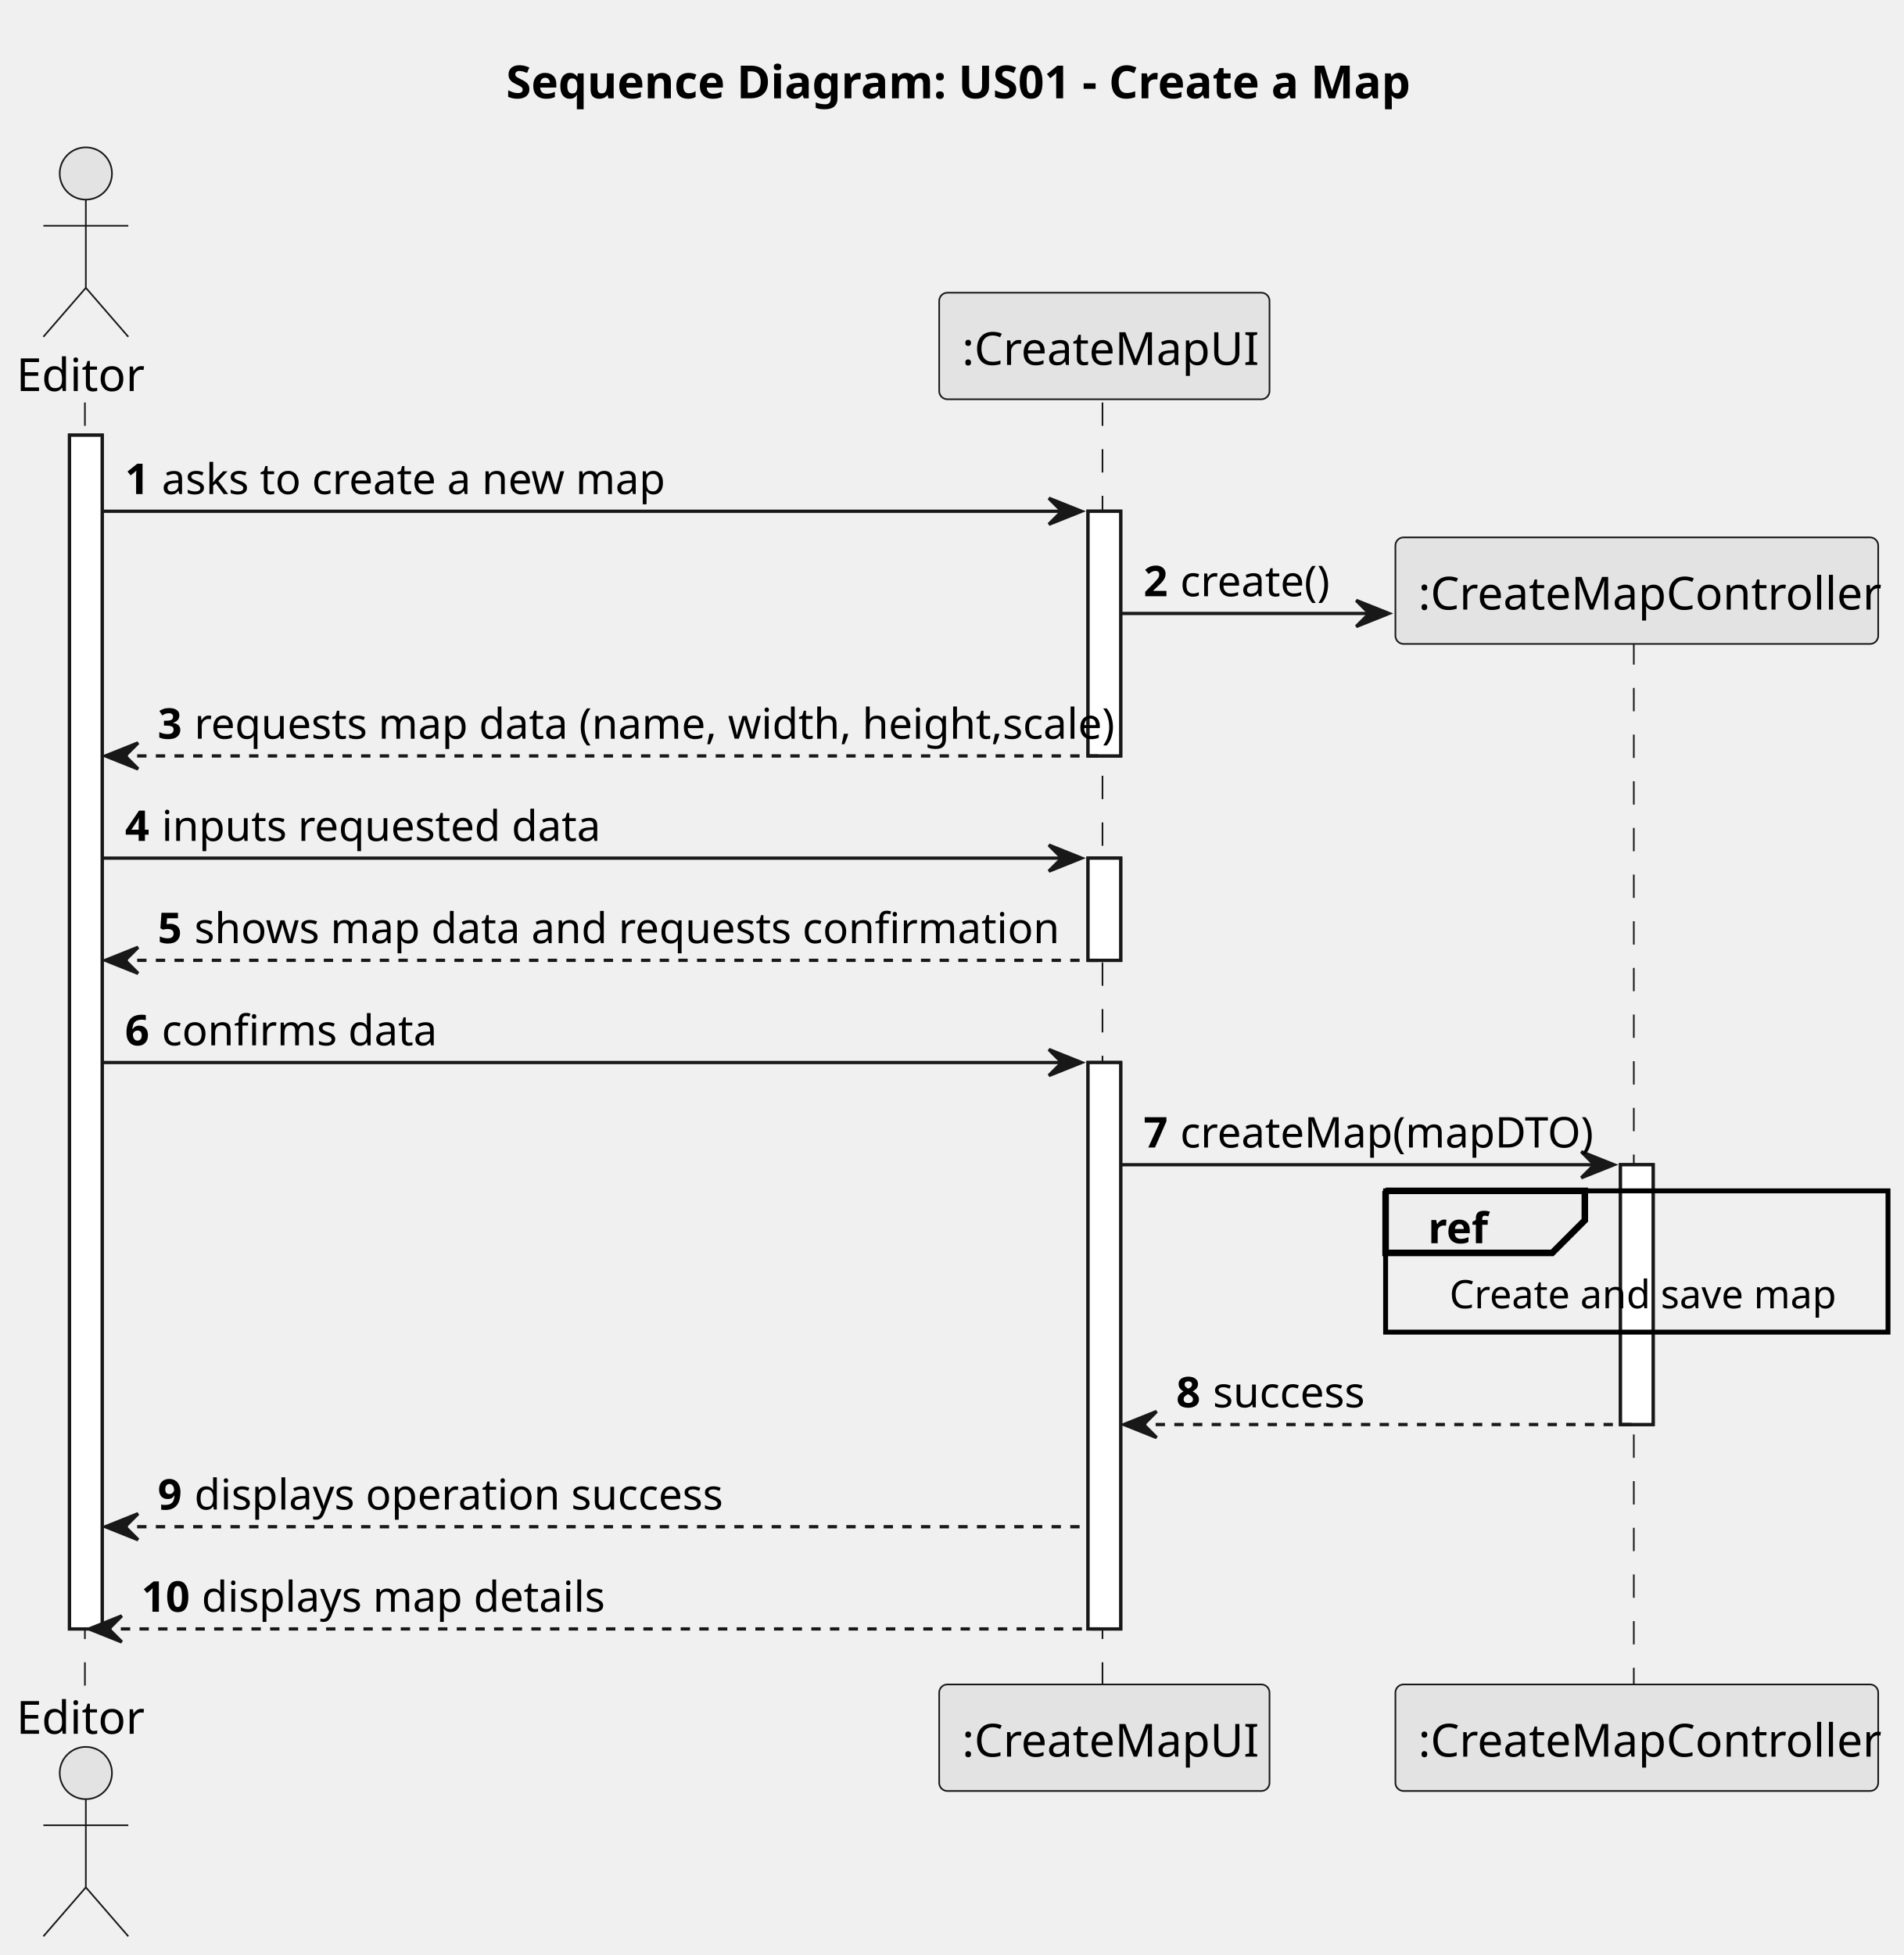
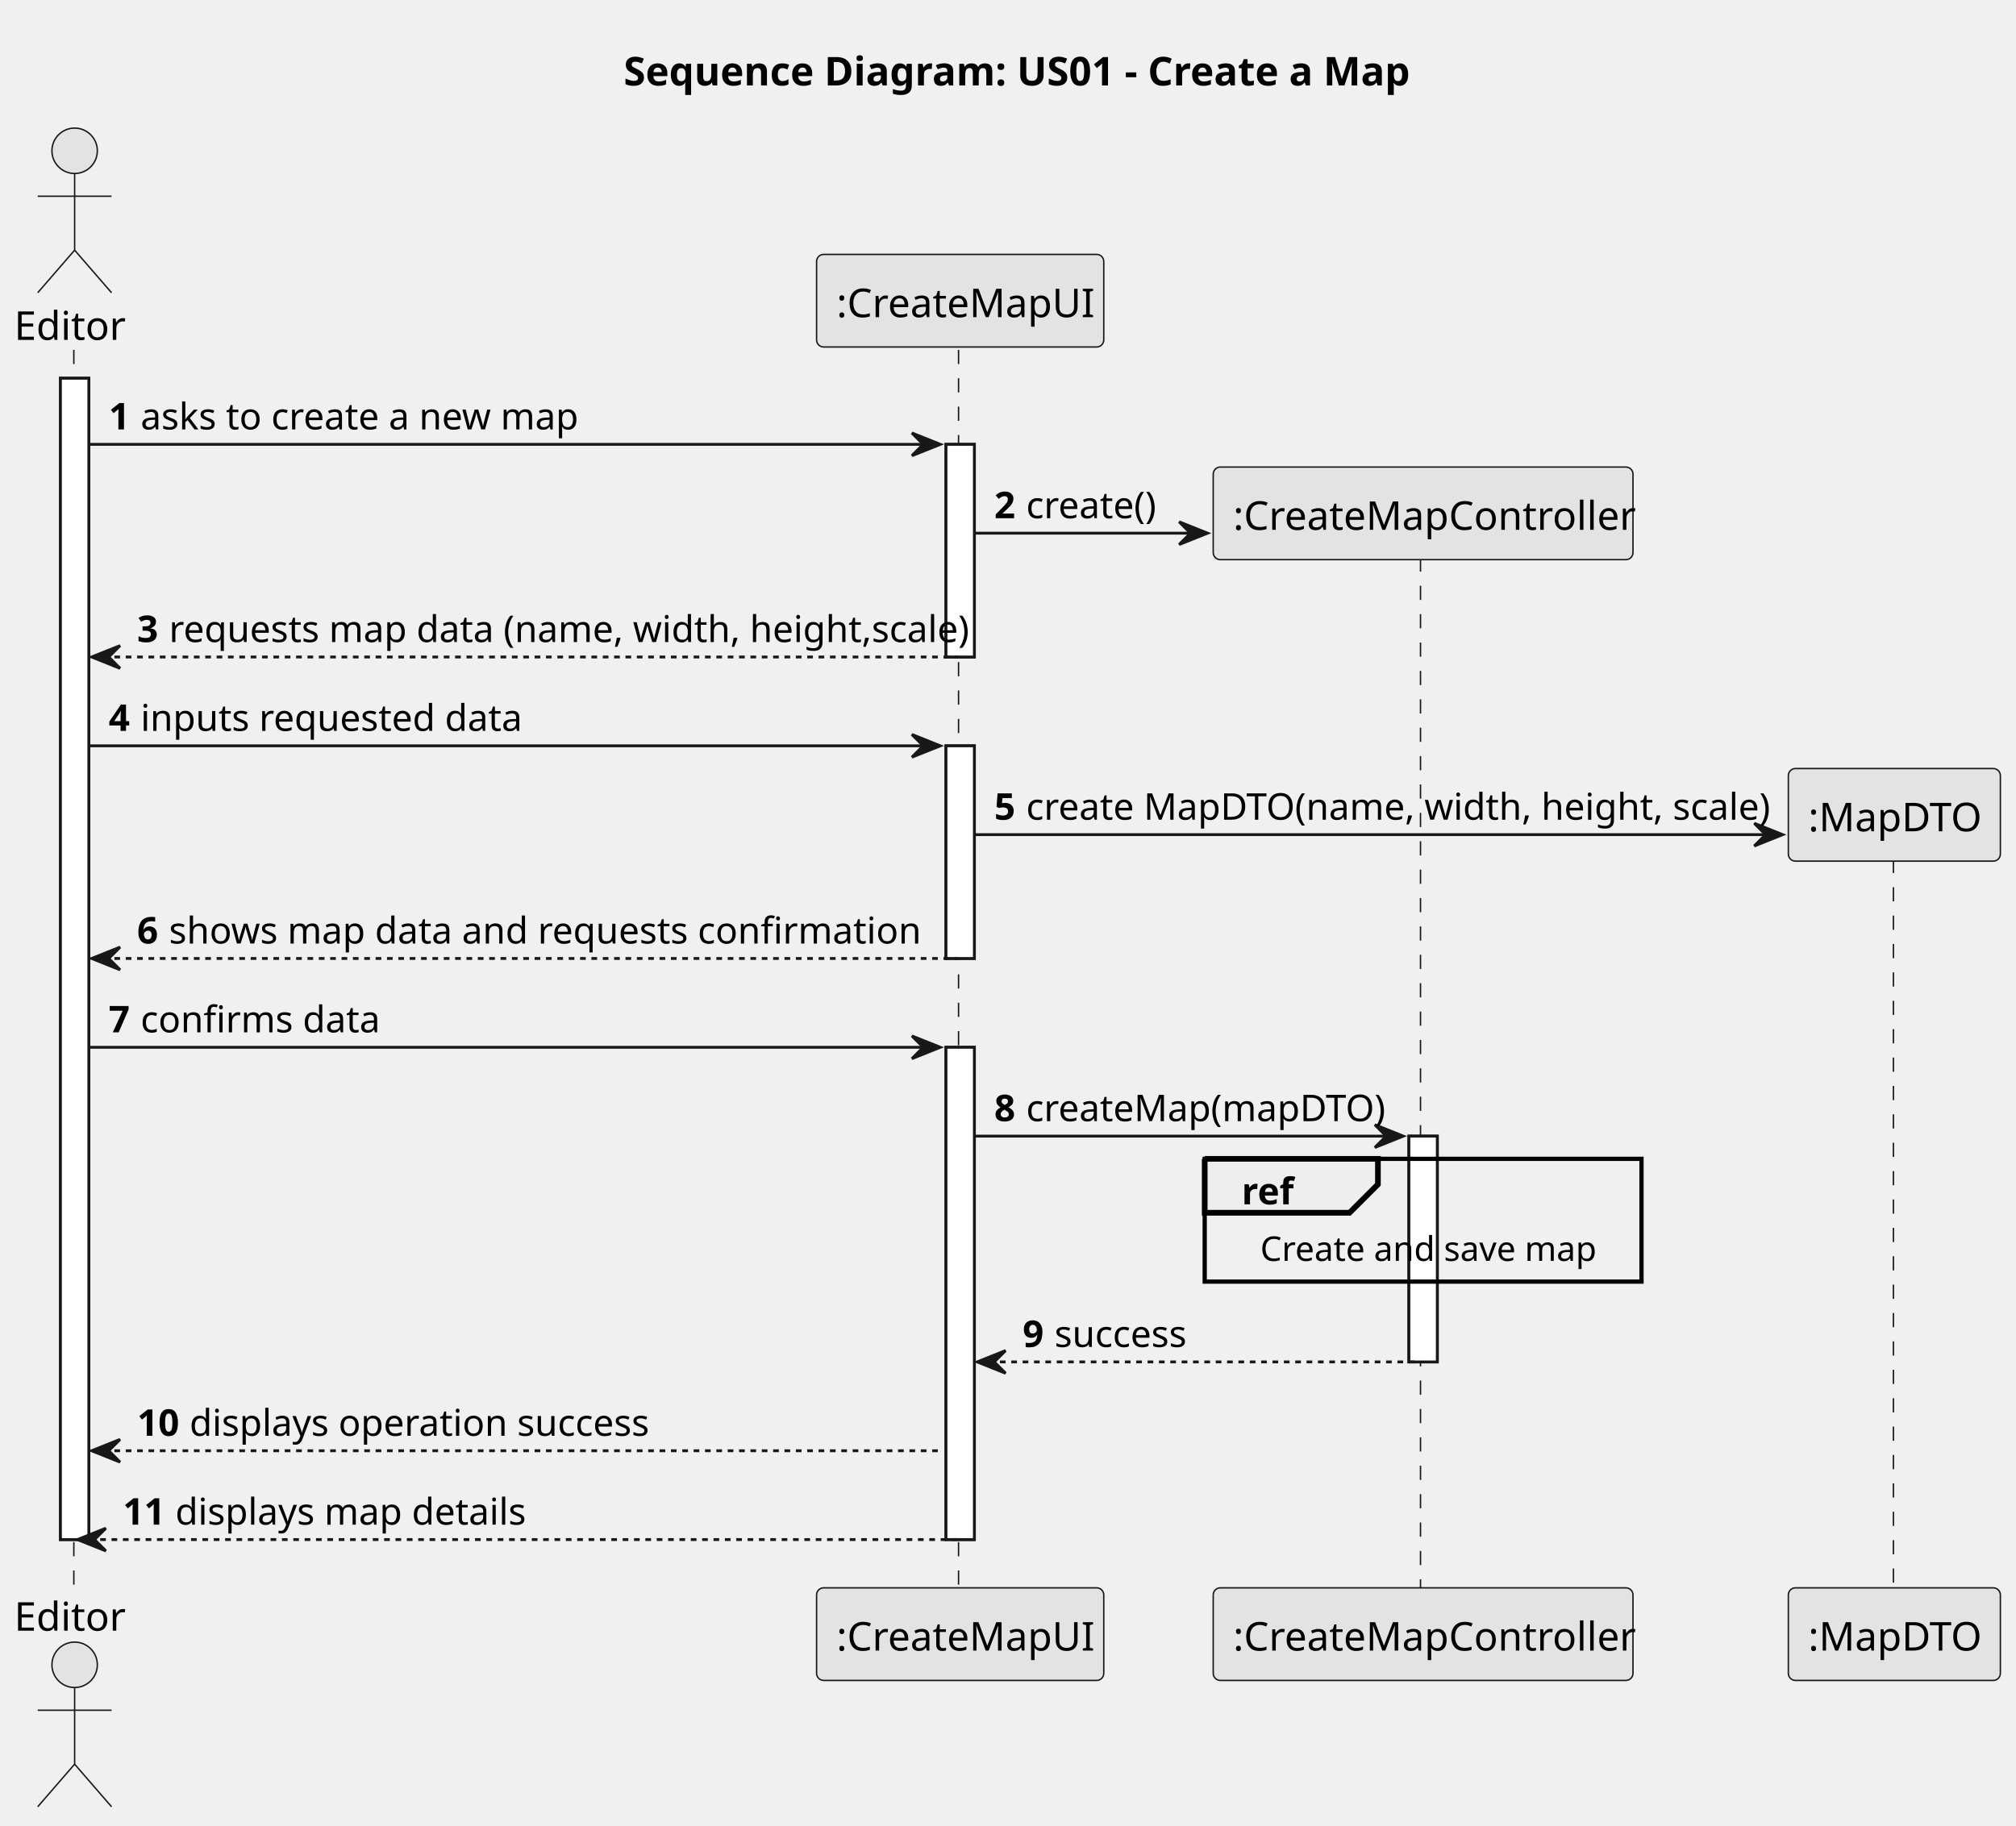
- <svg xmlns="http://www.w3.org/2000/svg" contentStyleType="text/css" height="419.3px" preserveAspectRatio="none" style="width:408px;height:419px;background:#FFFFFF;" version="1.1" viewBox="0 0 408 419" width="408.8px" zoomAndPan="magnify">
+ <svg xmlns="http://www.w3.org/2000/svg" contentStyleType="text/css" height="643px" preserveAspectRatio="none" style="width:710px;height:643px;background:#FFFFFF;" version="1.1" viewBox="0 0 710 643" width="710px" zoomAndPan="magnify">
  <defs />
  <g>
-     <text fill="#000000" font-family="sans-serif" font-size="9.8" font-weight="bold" lengthAdjust="spacing" textLength="188.444" x="108.467" y="21.075">Sequence Diagram: US01 - Create a Map</text>
-     <rect fill="#FFFFFF" height="255.845" style="stroke:#181818;stroke-width:0.7;" width="7" x="14.9" y="93.269" />
-     <rect fill="#FFFFFF" height="52.438" style="stroke:#181818;stroke-width:0.7;" width="7" x="233.209" y="109.573" />
-     <rect fill="#FFFFFF" height="21.904" style="stroke:#181818;stroke-width:0.7;" width="7" x="233.209" y="183.915" />
-     <rect fill="#FFFFFF" height="121.391" style="stroke:#181818;stroke-width:0.7;" width="7" x="233.209" y="227.723" />
-     <rect fill="#FFFFFF" height="55.68" style="stroke:#181818;stroke-width:0.7;" width="7" x="347.336" y="249.627" />
-     <line style="stroke:#181818;stroke-width:0.35;stroke-dasharray:5.0,5.0;" x1="18.2" x2="18.2" y1="86.269" y2="361.714" />
-     <line style="stroke:#181818;stroke-width:0.35;stroke-dasharray:5.0,5.0;" x1="236.308" x2="236.308" y1="86.269" y2="361.714" />
-     <line style="stroke:#181818;stroke-width:0.35;stroke-dasharray:5.0,5.0;" x1="350.194" x2="350.194" y1="137.441" y2="361.714" />
-     <text fill="#000000" font-family="sans-serif" font-size="9.8" lengthAdjust="spacing" textLength="25.601" x="3.5" y="83.81">Editor</text>
-     <ellipse cx="18.4" cy="37.185" fill="#E3E3E3" rx="5.6" ry="5.6" style="stroke:#181818;stroke-width:0.35;" />
-     <path d="M18.4,42.785 L18.4,61.685 M9.3,48.385 L27.5,48.385 M18.4,61.685 L9.3,72.185 M18.4,61.685 L27.5,72.185 " fill="none" style="stroke:#181818;stroke-width:0.35;" />
-     <text fill="#000000" font-family="sans-serif" font-size="9.8" lengthAdjust="spacing" textLength="25.601" x="3.5" y="371.589">Editor</text>
-     <ellipse cx="18.4" cy="379.999" fill="#E3E3E3" rx="5.6" ry="5.6" style="stroke:#181818;stroke-width:0.35;" />
-     <path d="M18.4,385.599 L18.4,404.499 M9.3,391.199 L27.5,391.199 M18.4,404.499 L9.3,414.999 M18.4,404.499 L27.5,414.999 " fill="none" style="stroke:#181818;stroke-width:0.35;" />
-     <rect fill="#E3E3E3" height="22.835" rx="1.75" ry="1.75" style="stroke:#181818;stroke-width:0.35;" width="70.801" x="201.308" y="62.735" />
-     <text fill="#000000" font-family="sans-serif" font-size="9.8" lengthAdjust="spacing" textLength="61.001" x="206.208" y="78.21">:CreateMapUI</text>
-     <rect fill="#E3E3E3" height="22.835" rx="1.75" ry="1.75" style="stroke:#181818;stroke-width:0.35;" width="70.801" x="201.308" y="361.014" />
-     <text fill="#000000" font-family="sans-serif" font-size="9.8" lengthAdjust="spacing" textLength="61.001" x="206.208" y="376.489">:CreateMapUI</text>
-     <rect fill="#E3E3E3" height="22.835" rx="1.75" ry="1.75" style="stroke:#181818;stroke-width:0.35;" width="103.484" x="299.094" y="361.014" />
-     <text fill="#000000" font-family="sans-serif" font-size="9.8" lengthAdjust="spacing" textLength="93.684" x="303.994" y="376.489">:CreateMapController</text>
-     <rect fill="#FFFFFF" height="255.845" style="stroke:#181818;stroke-width:0.7;" width="7" x="14.9" y="93.269" />
-     <rect fill="#FFFFFF" height="52.438" style="stroke:#181818;stroke-width:0.7;" width="7" x="233.209" y="109.573" />
-     <rect fill="#FFFFFF" height="21.904" style="stroke:#181818;stroke-width:0.7;" width="7" x="233.209" y="183.915" />
-     <rect fill="#FFFFFF" height="121.391" style="stroke:#181818;stroke-width:0.7;" width="7" x="233.209" y="227.723" />
-     <rect fill="#FFFFFF" height="55.68" style="stroke:#181818;stroke-width:0.7;" width="7" x="347.336" y="249.627" />
-     <polygon fill="#181818" points="224.809,106.773,231.809,109.573,224.809,112.373,227.609,109.573" style="stroke:#181818;stroke-width:0.7;" />
-     <line style="stroke:#181818;stroke-width:0.7;" x1="21.9" x2="229.009" y1="109.573" y2="109.573" />
-     <text fill="#000000" font-family="sans-serif" font-size="9.1" font-weight="bold" lengthAdjust="spacing" textLength="5.061" x="26.8" y="105.889">1</text>
-     <text fill="#000000" font-family="sans-serif" font-size="9.1" lengthAdjust="spacing" textLength="103.69" x="34.661" y="105.889">asks to create a new map</text>
-     <polygon fill="#181818" points="290.694,128.677,297.694,131.477,290.694,134.277,293.494,131.477" style="stroke:#181818;stroke-width:0.7;" />
-     <line style="stroke:#181818;stroke-width:0.7;" x1="240.209" x2="294.894" y1="131.477" y2="131.477" />
-     <text fill="#000000" font-family="sans-serif" font-size="9.1" font-weight="bold" lengthAdjust="spacing" textLength="5.061" x="245.109" y="127.793">2</text>
-     <text fill="#000000" font-family="sans-serif" font-size="9.1" lengthAdjust="spacing" textLength="31.352" x="252.97" y="127.793">create()</text>
-     <rect fill="#E3E3E3" height="22.835" rx="1.75" ry="1.75" style="stroke:#181818;stroke-width:0.35;" width="103.484" x="299.094" y="115.173" />
-     <text fill="#000000" font-family="sans-serif" font-size="9.8" lengthAdjust="spacing" textLength="93.684" x="303.994" y="130.648">:CreateMapController</text>
-     <polygon fill="#181818" points="29.6,159.212,22.6,162.012,29.6,164.812,26.8,162.012" style="stroke:#181818;stroke-width:0.7;" />
-     <line style="stroke:#181818;stroke-width:0.7;stroke-dasharray:2.0,2.0;" x1="25.4" x2="236.009" y1="162.012" y2="162.012" />
-     <text fill="#000000" font-family="sans-serif" font-size="9.1" font-weight="bold" lengthAdjust="spacing" textLength="5.061" x="33.8" y="158.328">3</text>
-     <text fill="#000000" font-family="sans-serif" font-size="9.1" lengthAdjust="spacing" textLength="186.648" x="41.661" y="158.328">requests map data (name, width, height,scale)</text>
-     <polygon fill="#181818" points="224.809,181.115,231.809,183.915,224.809,186.715,227.609,183.915" style="stroke:#181818;stroke-width:0.7;" />
-     <line style="stroke:#181818;stroke-width:0.7;" x1="21.9" x2="229.009" y1="183.915" y2="183.915" />
-     <text fill="#000000" font-family="sans-serif" font-size="9.1" font-weight="bold" lengthAdjust="spacing" textLength="5.061" x="26.8" y="180.232">4</text>
-     <text fill="#000000" font-family="sans-serif" font-size="9.1" lengthAdjust="spacing" textLength="87.525" x="34.661" y="180.232">inputs requested data</text>
-     <polygon fill="#181818" points="29.6,203.019,22.6,205.819,29.6,208.619,26.8,205.819" style="stroke:#181818;stroke-width:0.7;" />
-     <line style="stroke:#181818;stroke-width:0.7;stroke-dasharray:2.0,2.0;" x1="25.4" x2="236.009" y1="205.819" y2="205.819" />
-     <text fill="#000000" font-family="sans-serif" font-size="9.1" font-weight="bold" lengthAdjust="spacing" textLength="5.061" x="33.8" y="202.135">5</text>
-     <text fill="#000000" font-family="sans-serif" font-size="9.1" lengthAdjust="spacing" textLength="173.5" x="41.661" y="202.135">shows map data and requests confirmation</text>
-     <polygon fill="#181818" points="224.809,224.923,231.809,227.723,224.809,230.523,227.609,227.723" style="stroke:#181818;stroke-width:0.7;" />
-     <line style="stroke:#181818;stroke-width:0.7;" x1="21.9" x2="229.009" y1="227.723" y2="227.723" />
-     <text fill="#000000" font-family="sans-serif" font-size="9.1" font-weight="bold" lengthAdjust="spacing" textLength="5.061" x="26.8" y="224.039">6</text>
-     <text fill="#000000" font-family="sans-serif" font-size="9.1" lengthAdjust="spacing" textLength="54.622" x="34.661" y="224.039">confirms data</text>
-     <polygon fill="#181818" points="338.936,246.827,345.936,249.627,338.936,252.427,341.736,249.627" style="stroke:#181818;stroke-width:0.7;" />
-     <line style="stroke:#181818;stroke-width:0.7;" x1="240.209" x2="343.136" y1="249.627" y2="249.627" />
-     <text fill="#000000" font-family="sans-serif" font-size="9.1" font-weight="bold" lengthAdjust="spacing" textLength="5.061" x="245.109" y="245.943">7</text>
-     <text fill="#000000" font-family="sans-serif" font-size="9.1" lengthAdjust="spacing" textLength="85.966" x="252.97" y="245.943">createMap(mapDTO)</text>
-     <rect fill="none" height="30.276" style="stroke:#000000;stroke-width:1.05;" width="107.684" x="296.994" y="255.227" />
-     <path d="M296.994,255.227 L339.694,255.227 L339.694,261.527 L332.694,268.527 L296.994,268.527 L296.994,255.227 " fill="#EEEEEE" style="stroke:#000000;stroke-width:1.4;" />
-     <text fill="#000000" font-family="sans-serif" font-size="9.1" font-weight="bold" lengthAdjust="spacing" textLength="11.633" x="306.094" y="266.446">ref</text>
-     <text fill="#000000" font-family="sans-serif" font-size="8.4" lengthAdjust="spacing" textLength="80.313" x="310.679" y="280.391">Create and save map</text>
-     <polygon fill="#181818" points="247.909,302.507,240.909,305.307,247.909,308.107,245.109,305.307" style="stroke:#181818;stroke-width:0.7;" />
-     <line style="stroke:#181818;stroke-width:0.7;stroke-dasharray:2.0,2.0;" x1="243.709" x2="350.136" y1="305.307" y2="305.307" />
-     <text fill="#000000" font-family="sans-serif" font-size="9.1" font-weight="bold" lengthAdjust="spacing" textLength="5.061" x="252.109" y="301.623">8</text>
-     <text fill="#000000" font-family="sans-serif" font-size="9.1" lengthAdjust="spacing" textLength="32.872" x="259.97" y="301.623">success</text>
-     <polygon fill="#181818" points="29.6,324.41,22.6,327.21,29.6,330.01,26.8,327.21" style="stroke:#181818;stroke-width:0.7;" />
-     <line style="stroke:#181818;stroke-width:0.7;stroke-dasharray:2.0,2.0;" x1="25.4" x2="232.509" y1="327.21" y2="327.21" />
-     <text fill="#000000" font-family="sans-serif" font-size="9.1" font-weight="bold" lengthAdjust="spacing" textLength="5.061" x="33.8" y="323.526">9</text>
-     <text fill="#000000" font-family="sans-serif" font-size="9.1" lengthAdjust="spacing" textLength="108.751" x="41.661" y="323.526">displays operation success</text>
-     <polygon fill="#181818" points="26.1,346.314,19.1,349.114,26.1,351.914,23.3,349.114" style="stroke:#181818;stroke-width:0.7;" />
-     <line style="stroke:#181818;stroke-width:0.7;stroke-dasharray:2.0,2.0;" x1="21.9" x2="236.009" y1="349.114" y2="349.114" />
-     <text fill="#000000" font-family="sans-serif" font-size="9.1" font-weight="bold" lengthAdjust="spacing" textLength="10.122" x="30.3" y="345.43">10</text>
-     <text fill="#000000" font-family="sans-serif" font-size="9.1" lengthAdjust="spacing" textLength="81.94" x="43.222" y="345.43">displays map details</text>
+     <text fill="#000000" font-family="sans-serif" font-size="14" font-weight="bold" lengthAdjust="spacing" textLength="269.206" x="219.646" y="30.107">Sequence Diagram: US01 - Create a Map</text>
+     <rect fill="#FFFFFF" height="409.113" style="stroke:#181818;stroke-width:1.0;" width="10" x="21.286" y="133.242" />
+     <rect fill="#FFFFFF" height="74.912" style="stroke:#181818;stroke-width:1.0;" width="10" x="333.156" y="156.533" />
+     <rect fill="#FFFFFF" height="74.912" style="stroke:#181818;stroke-width:1.0;" width="10" x="333.156" y="262.736" />
+     <rect fill="#FFFFFF" height="173.416" style="stroke:#181818;stroke-width:1.0;" width="10" x="333.156" y="368.94" />
+     <rect fill="#FFFFFF" height="79.543" style="stroke:#181818;stroke-width:1.0;" width="10" x="496.194" y="400.231" />
+     <line style="stroke:#181818;stroke-width:0.5;stroke-dasharray:5.0,5.0;" x1="26" x2="26" y1="123.242" y2="560.356" />
+     <line style="stroke:#181818;stroke-width:0.5;stroke-dasharray:5.0,5.0;" x1="337.584" x2="337.584" y1="123.242" y2="560.356" />
+     <line style="stroke:#181818;stroke-width:0.5;stroke-dasharray:5.0,5.0;" x1="500.277" x2="500.277" y1="196.344" y2="560.356" />
+     <line style="stroke:#181818;stroke-width:0.5;stroke-dasharray:5.0,5.0;" x1="666.823" x2="666.823" y1="302.547" y2="560.356" />
+     <text fill="#000000" font-family="sans-serif" font-size="14" lengthAdjust="spacing" textLength="36.572" x="5" y="119.728">Editor</text>
+     <ellipse cx="26.286" cy="53.121" fill="#E3E3E3" rx="8" ry="8" style="stroke:#181818;stroke-width:0.5;" />
+     <path d="M26.286,61.121 L26.286,88.121 M13.286,69.121 L39.286,69.121 M26.286,88.121 L13.286,103.121 M26.286,88.121 L39.286,103.121 " fill="none" style="stroke:#181818;stroke-width:0.5;" />
+     <text fill="#000000" font-family="sans-serif" font-size="14" lengthAdjust="spacing" textLength="36.572" x="5" y="574.463">Editor</text>
+     <ellipse cx="26.286" cy="586.477" fill="#E3E3E3" rx="8" ry="8" style="stroke:#181818;stroke-width:0.5;" />
+     <path d="M26.286,594.477 L26.286,621.477 M13.286,602.477 L39.286,602.477 M26.286,621.477 L13.286,636.477 M26.286,621.477 L39.286,636.477 " fill="none" style="stroke:#181818;stroke-width:0.5;" />
+     <rect fill="#E3E3E3" height="32.621" rx="2.5" ry="2.5" style="stroke:#181818;stroke-width:0.5;" width="101.144" x="287.584" y="89.621" />
+     <text fill="#000000" font-family="sans-serif" font-size="14" lengthAdjust="spacing" textLength="87.144" x="294.584" y="111.728">:CreateMapUI</text>
+     <rect fill="#E3E3E3" height="32.621" rx="2.5" ry="2.5" style="stroke:#181818;stroke-width:0.5;" width="101.144" x="287.584" y="559.356" />
+     <text fill="#000000" font-family="sans-serif" font-size="14" lengthAdjust="spacing" textLength="87.144" x="294.584" y="581.463">:CreateMapUI</text>
+     <rect fill="#E3E3E3" height="32.621" rx="2.5" ry="2.5" style="stroke:#181818;stroke-width:0.5;" width="147.834" x="427.277" y="559.356" />
+     <text fill="#000000" font-family="sans-serif" font-size="14" lengthAdjust="spacing" textLength="133.834" x="434.277" y="581.463">:CreateMapController</text>
+     <rect fill="#E3E3E3" height="32.621" rx="2.5" ry="2.5" style="stroke:#181818;stroke-width:0.5;" width="74.676" x="629.823" y="559.356" />
+     <text fill="#000000" font-family="sans-serif" font-size="14" lengthAdjust="spacing" textLength="60.676" x="636.823" y="581.463">:MapDTO</text>
+     <rect fill="#FFFFFF" height="409.113" style="stroke:#181818;stroke-width:1.0;" width="10" x="21.286" y="133.242" />
+     <rect fill="#FFFFFF" height="74.912" style="stroke:#181818;stroke-width:1.0;" width="10" x="333.156" y="156.533" />
+     <rect fill="#FFFFFF" height="74.912" style="stroke:#181818;stroke-width:1.0;" width="10" x="333.156" y="262.736" />
+     <rect fill="#FFFFFF" height="173.416" style="stroke:#181818;stroke-width:1.0;" width="10" x="333.156" y="368.94" />
+     <rect fill="#FFFFFF" height="79.543" style="stroke:#181818;stroke-width:1.0;" width="10" x="496.194" y="400.231" />
+     <polygon fill="#181818" points="321.156,152.533,331.156,156.533,321.156,160.533,325.156,156.533" style="stroke:#181818;stroke-width:1.0;" />
+     <line style="stroke:#181818;stroke-width:1.0;" x1="31.286" x2="327.156" y1="156.533" y2="156.533" />
+     <text fill="#000000" font-family="sans-serif" font-size="13" font-weight="bold" lengthAdjust="spacing" textLength="7.23" x="38.286" y="151.27">1</text>
+     <text fill="#000000" font-family="sans-serif" font-size="13" lengthAdjust="spacing" textLength="148.129" x="49.516" y="151.27">asks to create a new map</text>
+     <polygon fill="#181818" points="415.277,183.824,425.277,187.824,415.277,191.824,419.277,187.824" style="stroke:#181818;stroke-width:1.0;" />
+     <line style="stroke:#181818;stroke-width:1.0;" x1="343.156" x2="421.277" y1="187.824" y2="187.824" />
+     <text fill="#000000" font-family="sans-serif" font-size="13" font-weight="bold" lengthAdjust="spacing" textLength="7.23" x="350.156" y="182.561">2</text>
+     <text fill="#000000" font-family="sans-serif" font-size="13" lengthAdjust="spacing" textLength="44.789" x="361.386" y="182.561">create()</text>
+     <rect fill="#E3E3E3" height="32.621" rx="2.5" ry="2.5" style="stroke:#181818;stroke-width:0.5;" width="147.834" x="427.277" y="164.533" />
+     <text fill="#000000" font-family="sans-serif" font-size="14" lengthAdjust="spacing" textLength="133.834" x="434.277" y="186.641">:CreateMapController</text>
+     <polygon fill="#181818" points="42.286,227.445,32.286,231.445,42.286,235.445,38.286,231.445" style="stroke:#181818;stroke-width:1.0;" />
+     <line style="stroke:#181818;stroke-width:1.0;stroke-dasharray:2.0,2.0;" x1="36.286" x2="337.156" y1="231.445" y2="231.445" />
+     <text fill="#000000" font-family="sans-serif" font-size="13" font-weight="bold" lengthAdjust="spacing" textLength="7.23" x="48.286" y="226.183">3</text>
+     <text fill="#000000" font-family="sans-serif" font-size="13" lengthAdjust="spacing" textLength="266.64" x="59.516" y="226.183">requests map data (name, width, height,scale)</text>
+     <polygon fill="#181818" points="321.156,258.736,331.156,262.736,321.156,266.736,325.156,262.736" style="stroke:#181818;stroke-width:1.0;" />
+     <line style="stroke:#181818;stroke-width:1.0;" x1="31.286" x2="327.156" y1="262.736" y2="262.736" />
+     <text fill="#000000" font-family="sans-serif" font-size="13" font-weight="bold" lengthAdjust="spacing" textLength="7.23" x="38.286" y="257.474">4</text>
+     <text fill="#000000" font-family="sans-serif" font-size="13" lengthAdjust="spacing" textLength="125.036" x="49.516" y="257.474">inputs requested data</text>
+     <polygon fill="#181818" points="617.823,290.027,627.823,294.027,617.823,298.027,621.823,294.027" style="stroke:#181818;stroke-width:1.0;" />
+     <line style="stroke:#181818;stroke-width:1.0;" x1="343.156" x2="623.823" y1="294.027" y2="294.027" />
+     <text fill="#000000" font-family="sans-serif" font-size="13" font-weight="bold" lengthAdjust="spacing" textLength="7.23" x="350.156" y="288.765">5</text>
+     <text fill="#000000" font-family="sans-serif" font-size="13" lengthAdjust="spacing" textLength="251.437" x="361.386" y="288.765">create MapDTO(name, width, height, scale)</text>
+     <rect fill="#E3E3E3" height="32.621" rx="2.5" ry="2.5" style="stroke:#181818;stroke-width:0.5;" width="74.676" x="629.823" y="270.736" />
+     <text fill="#000000" font-family="sans-serif" font-size="14" lengthAdjust="spacing" textLength="60.676" x="636.823" y="292.844">:MapDTO</text>
+     <polygon fill="#181818" points="42.286,333.648,32.286,337.648,42.286,341.648,38.286,337.648" style="stroke:#181818;stroke-width:1.0;" />
+     <line style="stroke:#181818;stroke-width:1.0;stroke-dasharray:2.0,2.0;" x1="36.286" x2="337.156" y1="337.648" y2="337.648" />
+     <text fill="#000000" font-family="sans-serif" font-size="13" font-weight="bold" lengthAdjust="spacing" textLength="7.23" x="48.286" y="332.386">6</text>
+     <text fill="#000000" font-family="sans-serif" font-size="13" lengthAdjust="spacing" textLength="247.857" x="59.516" y="332.386">shows map data and requests confirmation</text>
+     <polygon fill="#181818" points="321.156,364.94,331.156,368.94,321.156,372.94,325.156,368.94" style="stroke:#181818;stroke-width:1.0;" />
+     <line style="stroke:#181818;stroke-width:1.0;" x1="31.286" x2="327.156" y1="368.94" y2="368.94" />
+     <text fill="#000000" font-family="sans-serif" font-size="13" font-weight="bold" lengthAdjust="spacing" textLength="7.23" x="38.286" y="363.677">7</text>
+     <text fill="#000000" font-family="sans-serif" font-size="13" lengthAdjust="spacing" textLength="78.032" x="49.516" y="363.677">confirms data</text>
+     <polygon fill="#181818" points="484.194,396.231,494.194,400.231,484.194,404.231,488.194,400.231" style="stroke:#181818;stroke-width:1.0;" />
+     <line style="stroke:#181818;stroke-width:1.0;" x1="343.156" x2="490.194" y1="400.231" y2="400.231" />
+     <text fill="#000000" font-family="sans-serif" font-size="13" font-weight="bold" lengthAdjust="spacing" textLength="7.23" x="350.156" y="394.968">8</text>
+     <text fill="#000000" font-family="sans-serif" font-size="13" lengthAdjust="spacing" textLength="122.808" x="361.386" y="394.968">createMap(mapDTO)</text>
+     <rect fill="none" height="43.252" style="stroke:#000000;stroke-width:1.5;" width="153.834" x="424.277" y="408.231" />
+     <path d="M424.277,408.231 L485.277,408.231 L485.277,417.231 L475.277,427.231 L424.277,427.231 L424.277,408.231 " fill="#EEEEEE" style="stroke:#000000;stroke-width:2.0;" />
+     <text fill="#000000" font-family="sans-serif" font-size="13" font-weight="bold" lengthAdjust="spacing" textLength="16.618" x="437.277" y="424.259">ref</text>
+     <text fill="#000000" font-family="sans-serif" font-size="12" lengthAdjust="spacing" textLength="114.732" x="443.828" y="444.18">Create and save map</text>
+     <polygon fill="#181818" points="354.156,475.773,344.156,479.773,354.156,483.773,350.156,479.773" style="stroke:#181818;stroke-width:1.0;" />
+     <line style="stroke:#181818;stroke-width:1.0;stroke-dasharray:2.0,2.0;" x1="348.156" x2="500.194" y1="479.773" y2="479.773" />
+     <text fill="#000000" font-family="sans-serif" font-size="13" font-weight="bold" lengthAdjust="spacing" textLength="7.23" x="360.156" y="474.511">9</text>
+     <text fill="#000000" font-family="sans-serif" font-size="13" lengthAdjust="spacing" textLength="46.96" x="371.386" y="474.511">success</text>
+     <polygon fill="#181818" points="42.286,507.065,32.286,511.065,42.286,515.064,38.286,511.065" style="stroke:#181818;stroke-width:1.0;" />
+     <line style="stroke:#181818;stroke-width:1.0;stroke-dasharray:2.0,2.0;" x1="36.286" x2="332.156" y1="511.065" y2="511.065" />
+     <text fill="#000000" font-family="sans-serif" font-size="13" font-weight="bold" lengthAdjust="spacing" textLength="14.46" x="48.286" y="505.802">10</text>
+     <text fill="#000000" font-family="sans-serif" font-size="13" lengthAdjust="spacing" textLength="155.359" x="66.746" y="505.802">displays operation success</text>
+     <polygon fill="#181818" points="37.286,538.356,27.286,542.356,37.286,546.356,33.286,542.356" style="stroke:#181818;stroke-width:1.0;" />
+     <line style="stroke:#181818;stroke-width:1.0;stroke-dasharray:2.0,2.0;" x1="31.286" x2="337.156" y1="542.356" y2="542.356" />
+     <text fill="#000000" font-family="sans-serif" font-size="13" font-weight="bold" lengthAdjust="spacing" textLength="14.46" x="43.286" y="537.093">11</text>
+     <text fill="#000000" font-family="sans-serif" font-size="13" lengthAdjust="spacing" textLength="117.057" x="61.746" y="537.093">displays map details</text>
  </g>
</svg>
